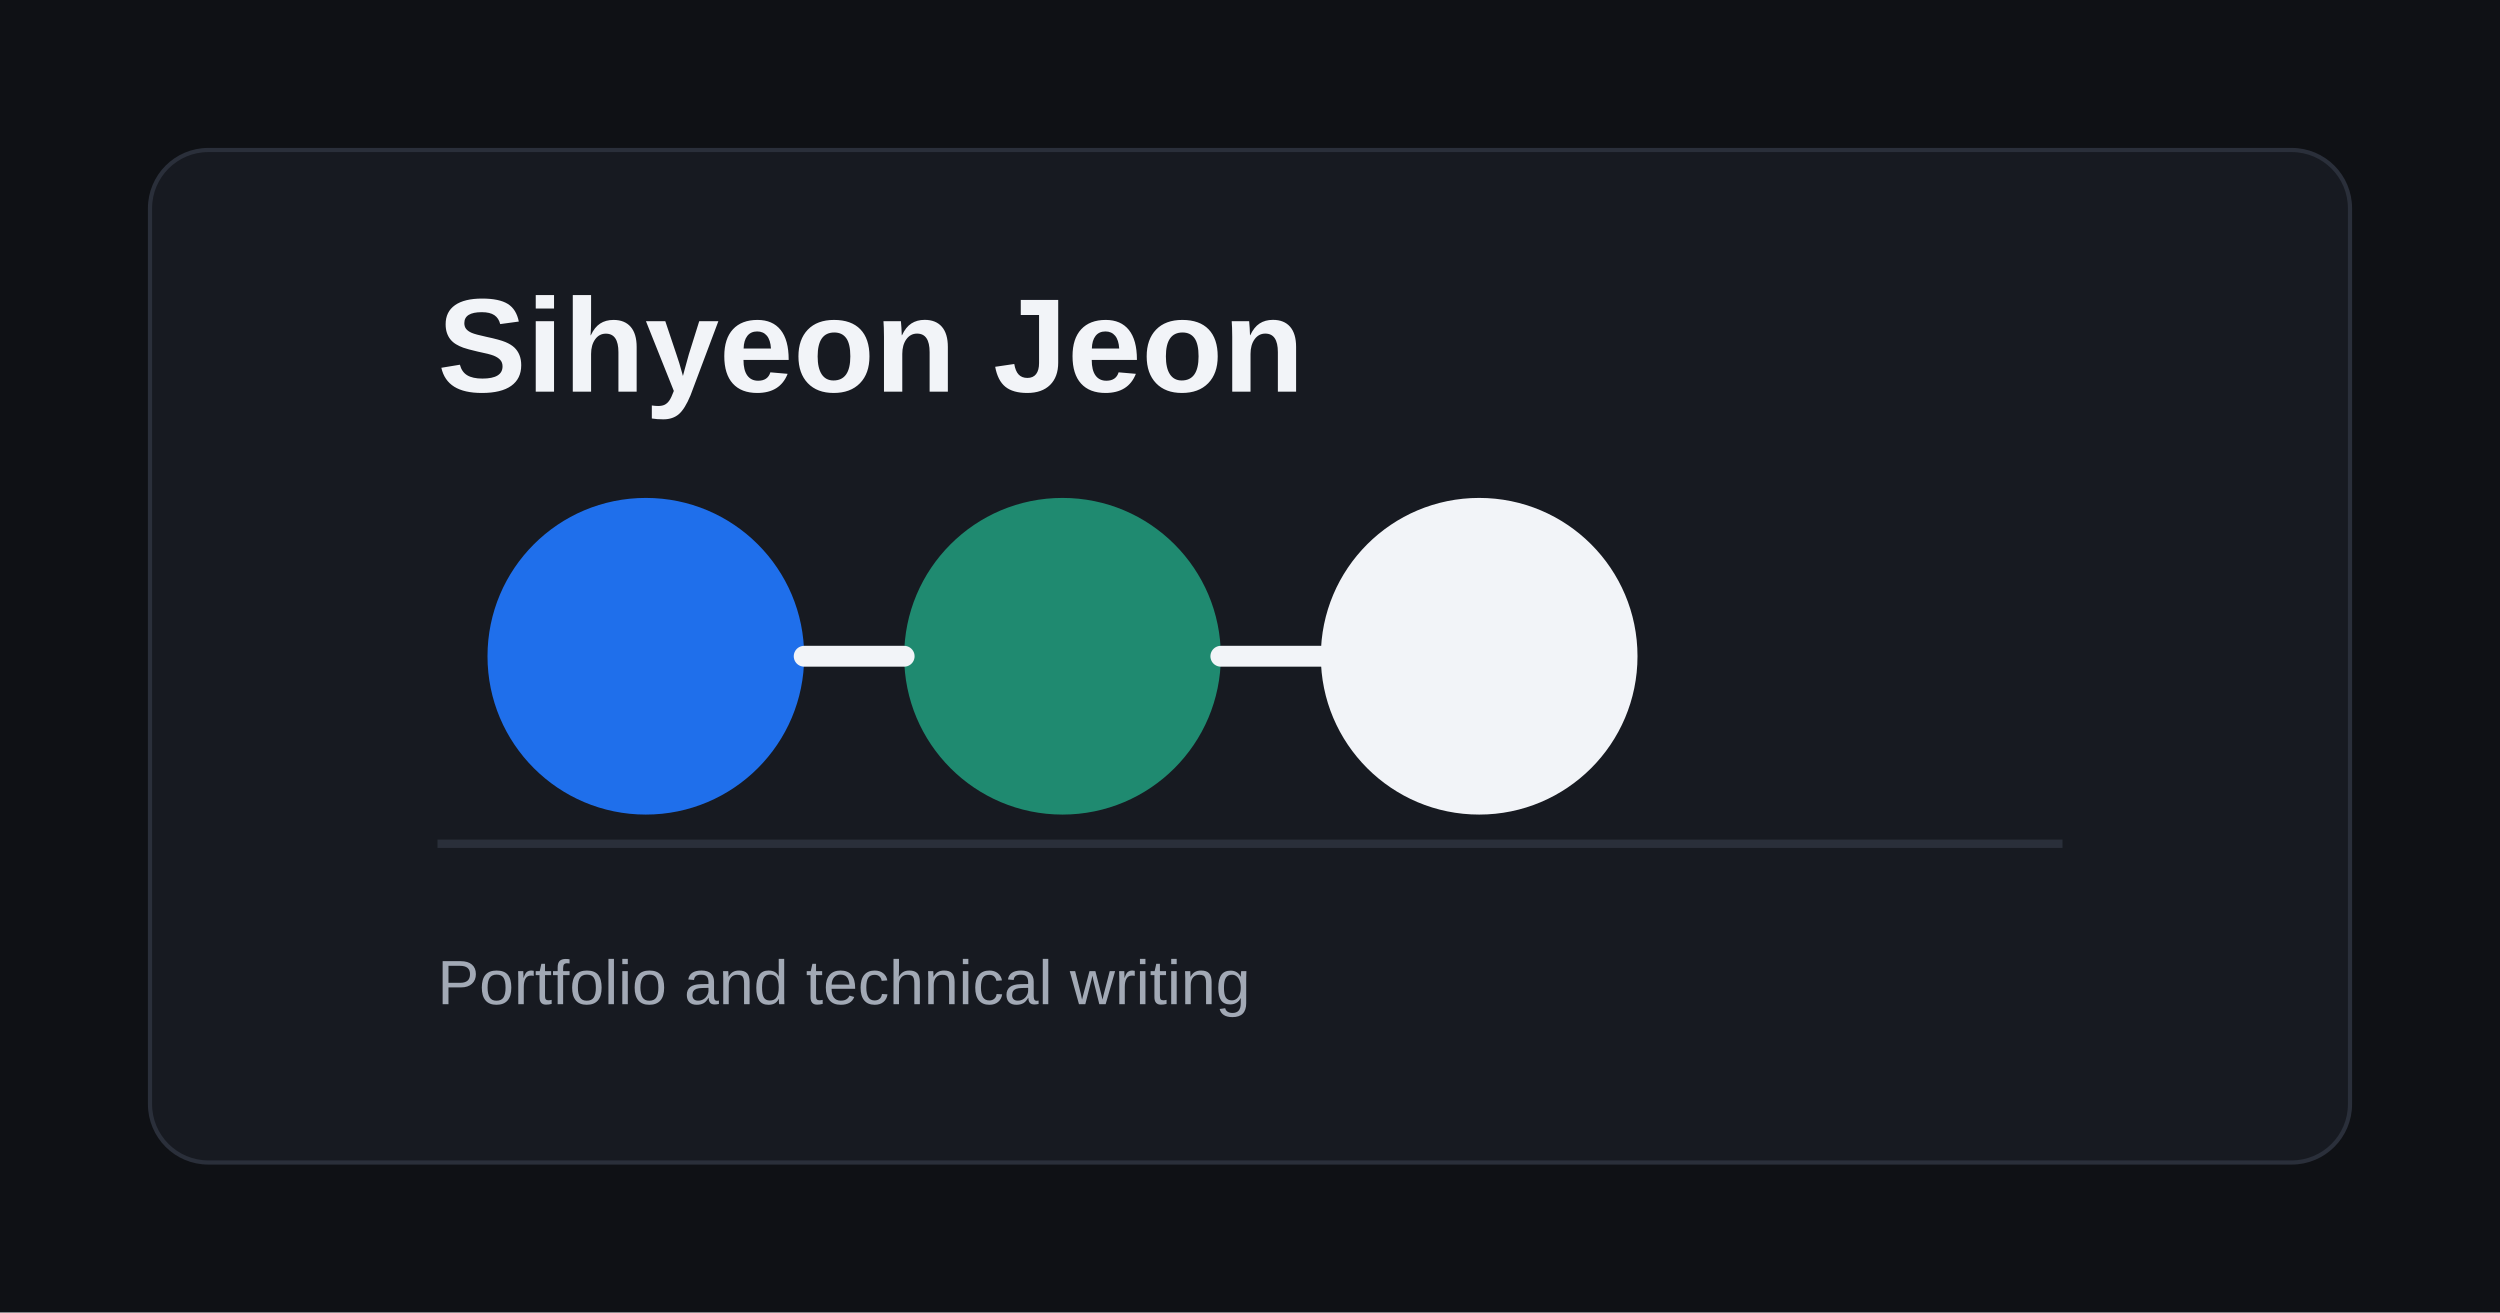
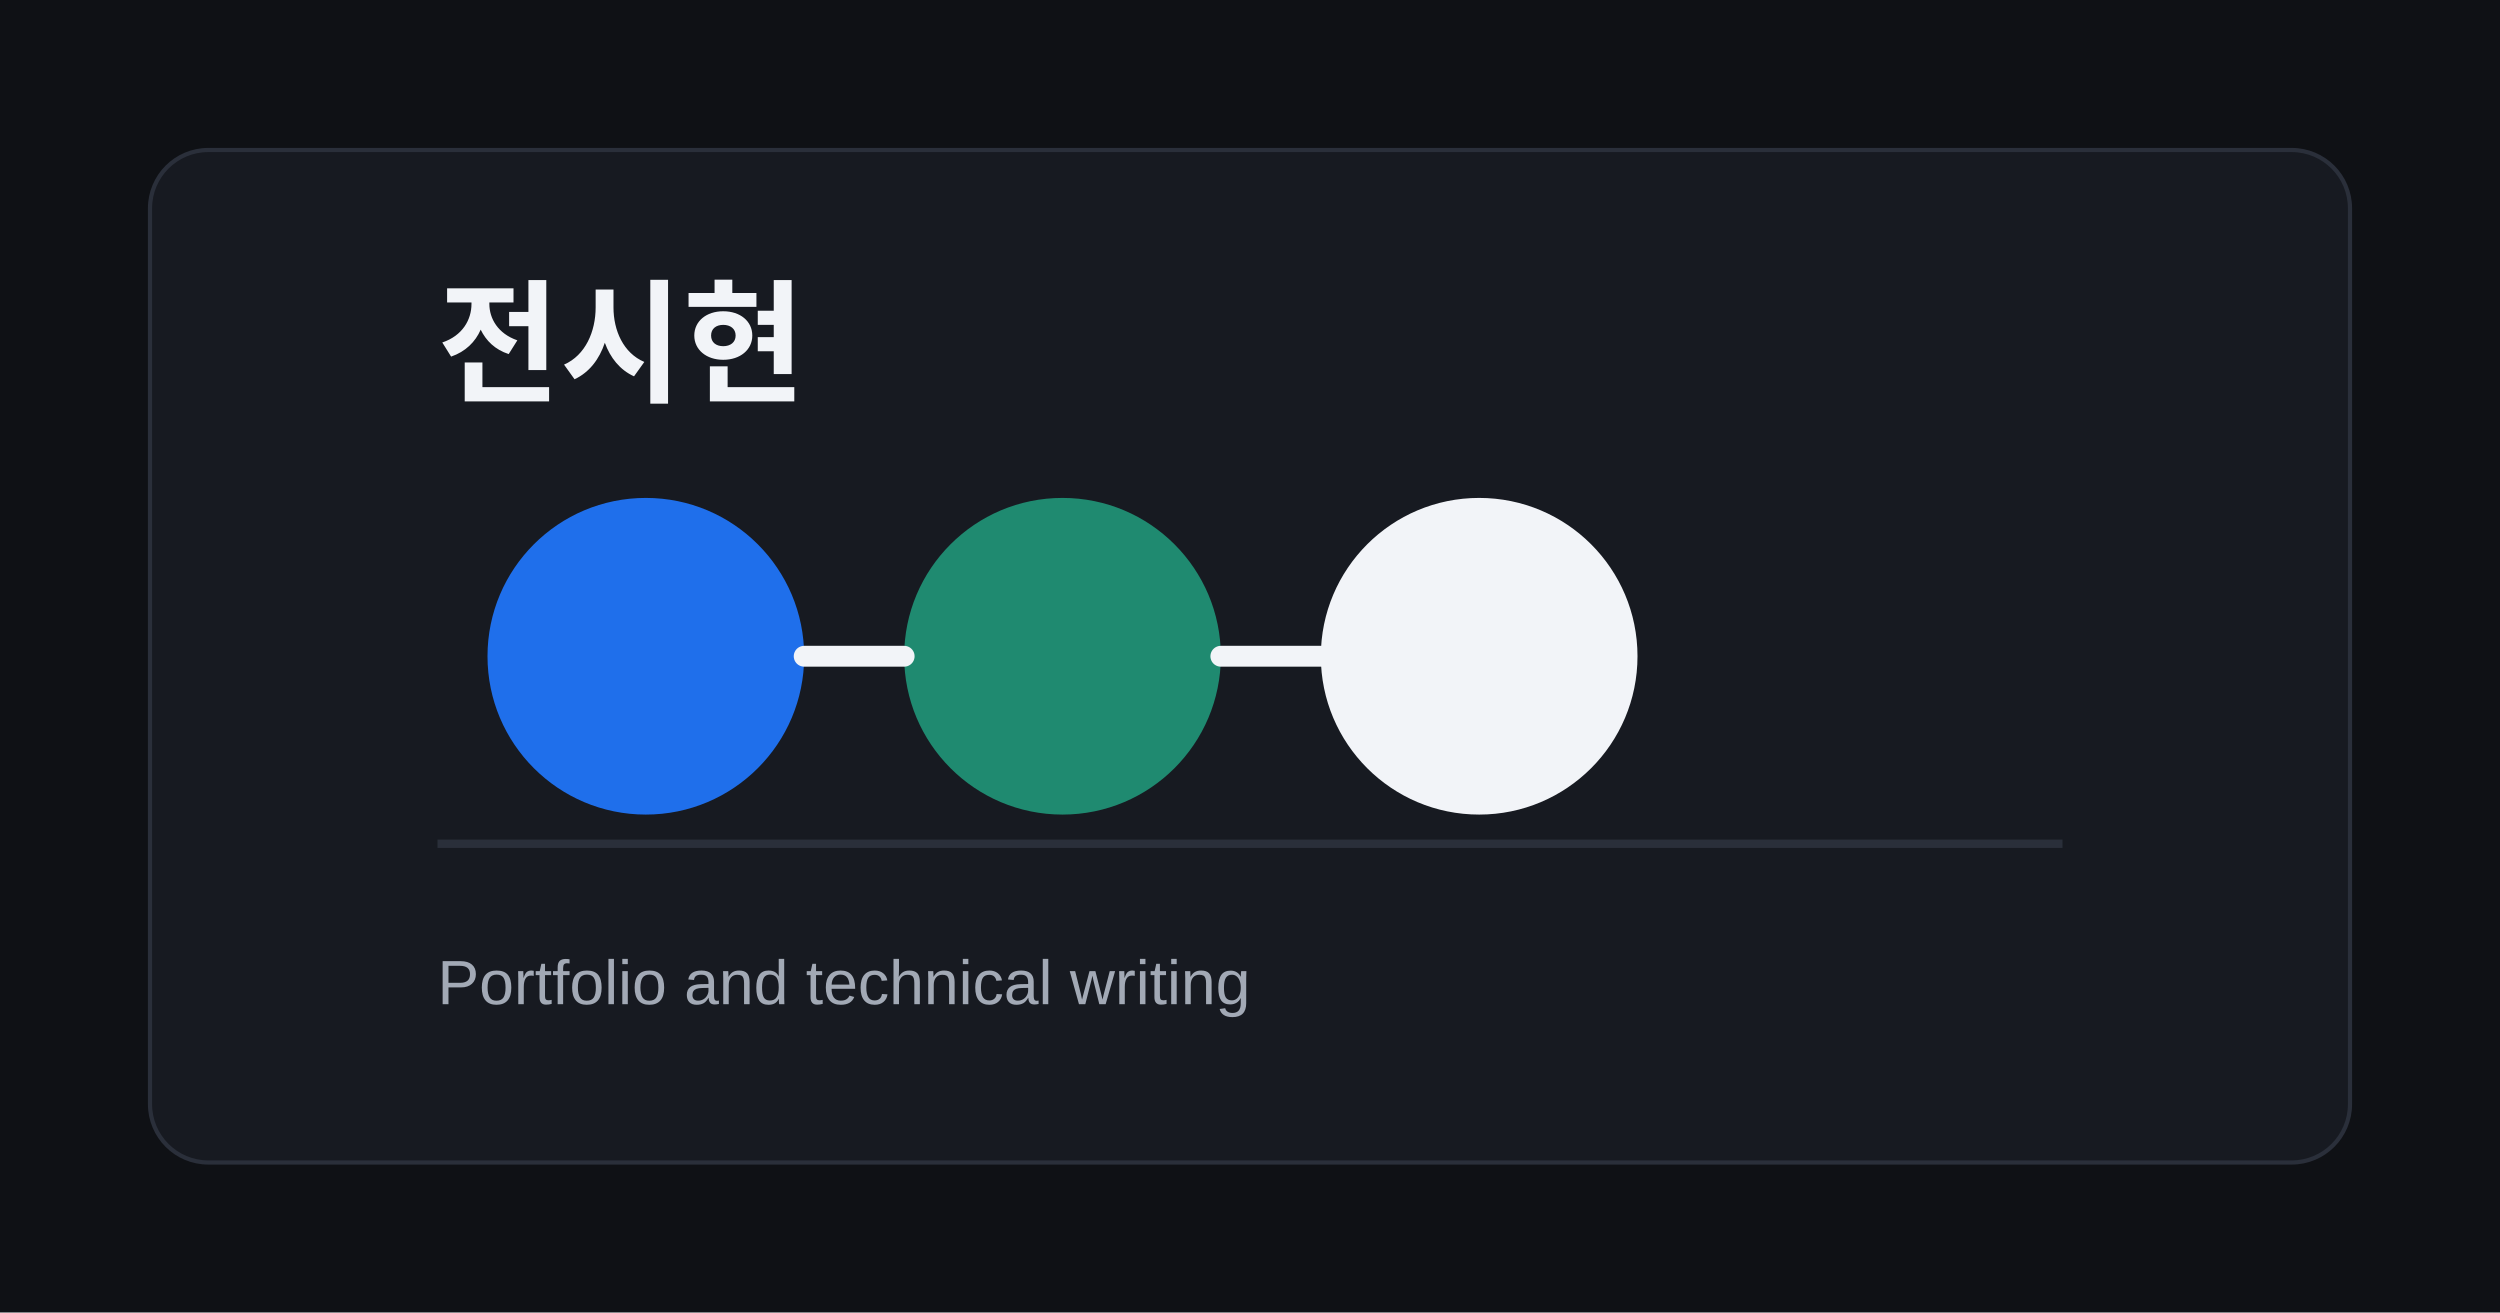
<svg xmlns="http://www.w3.org/2000/svg" width="1200" height="630" viewBox="0 0 1200 630" role="img" aria-labelledby="title desc">
  <rect width="1200" height="630" fill="#0f1115" />
  <rect x="72" y="72" width="1056" height="486" rx="28" fill="#171a21" stroke="#2a2f3a" stroke-width="2" />
  <path d="M210 405H990" stroke="#2a2f3a" stroke-width="4" />
  <circle cx="310" cy="315" r="76" fill="#1f6feb" />
  <circle cx="510" cy="315" r="76" fill="#1f8a70" />
  <circle cx="710" cy="315" r="76" fill="#f2f4f8" />
  <path d="M386 315H434M586 315H634" stroke="#f2f4f8" stroke-width="10" stroke-linecap="round" />
-   <text x="210" y="188" fill="#f2f4f8" font-family="Arial, sans-serif" font-size="64" font-weight="700">Sihyeon Jeon</text>
+   <text x="210" y="188" fill="#f2f4f8" font-family="Pretendard, Arial, sans-serif" font-size="64" font-weight="700">전시현</text>
  <text x="210" y="482" fill="#a2a9b5" font-family="Arial, sans-serif" font-size="30">Portfolio and technical writing</text>
</svg>
